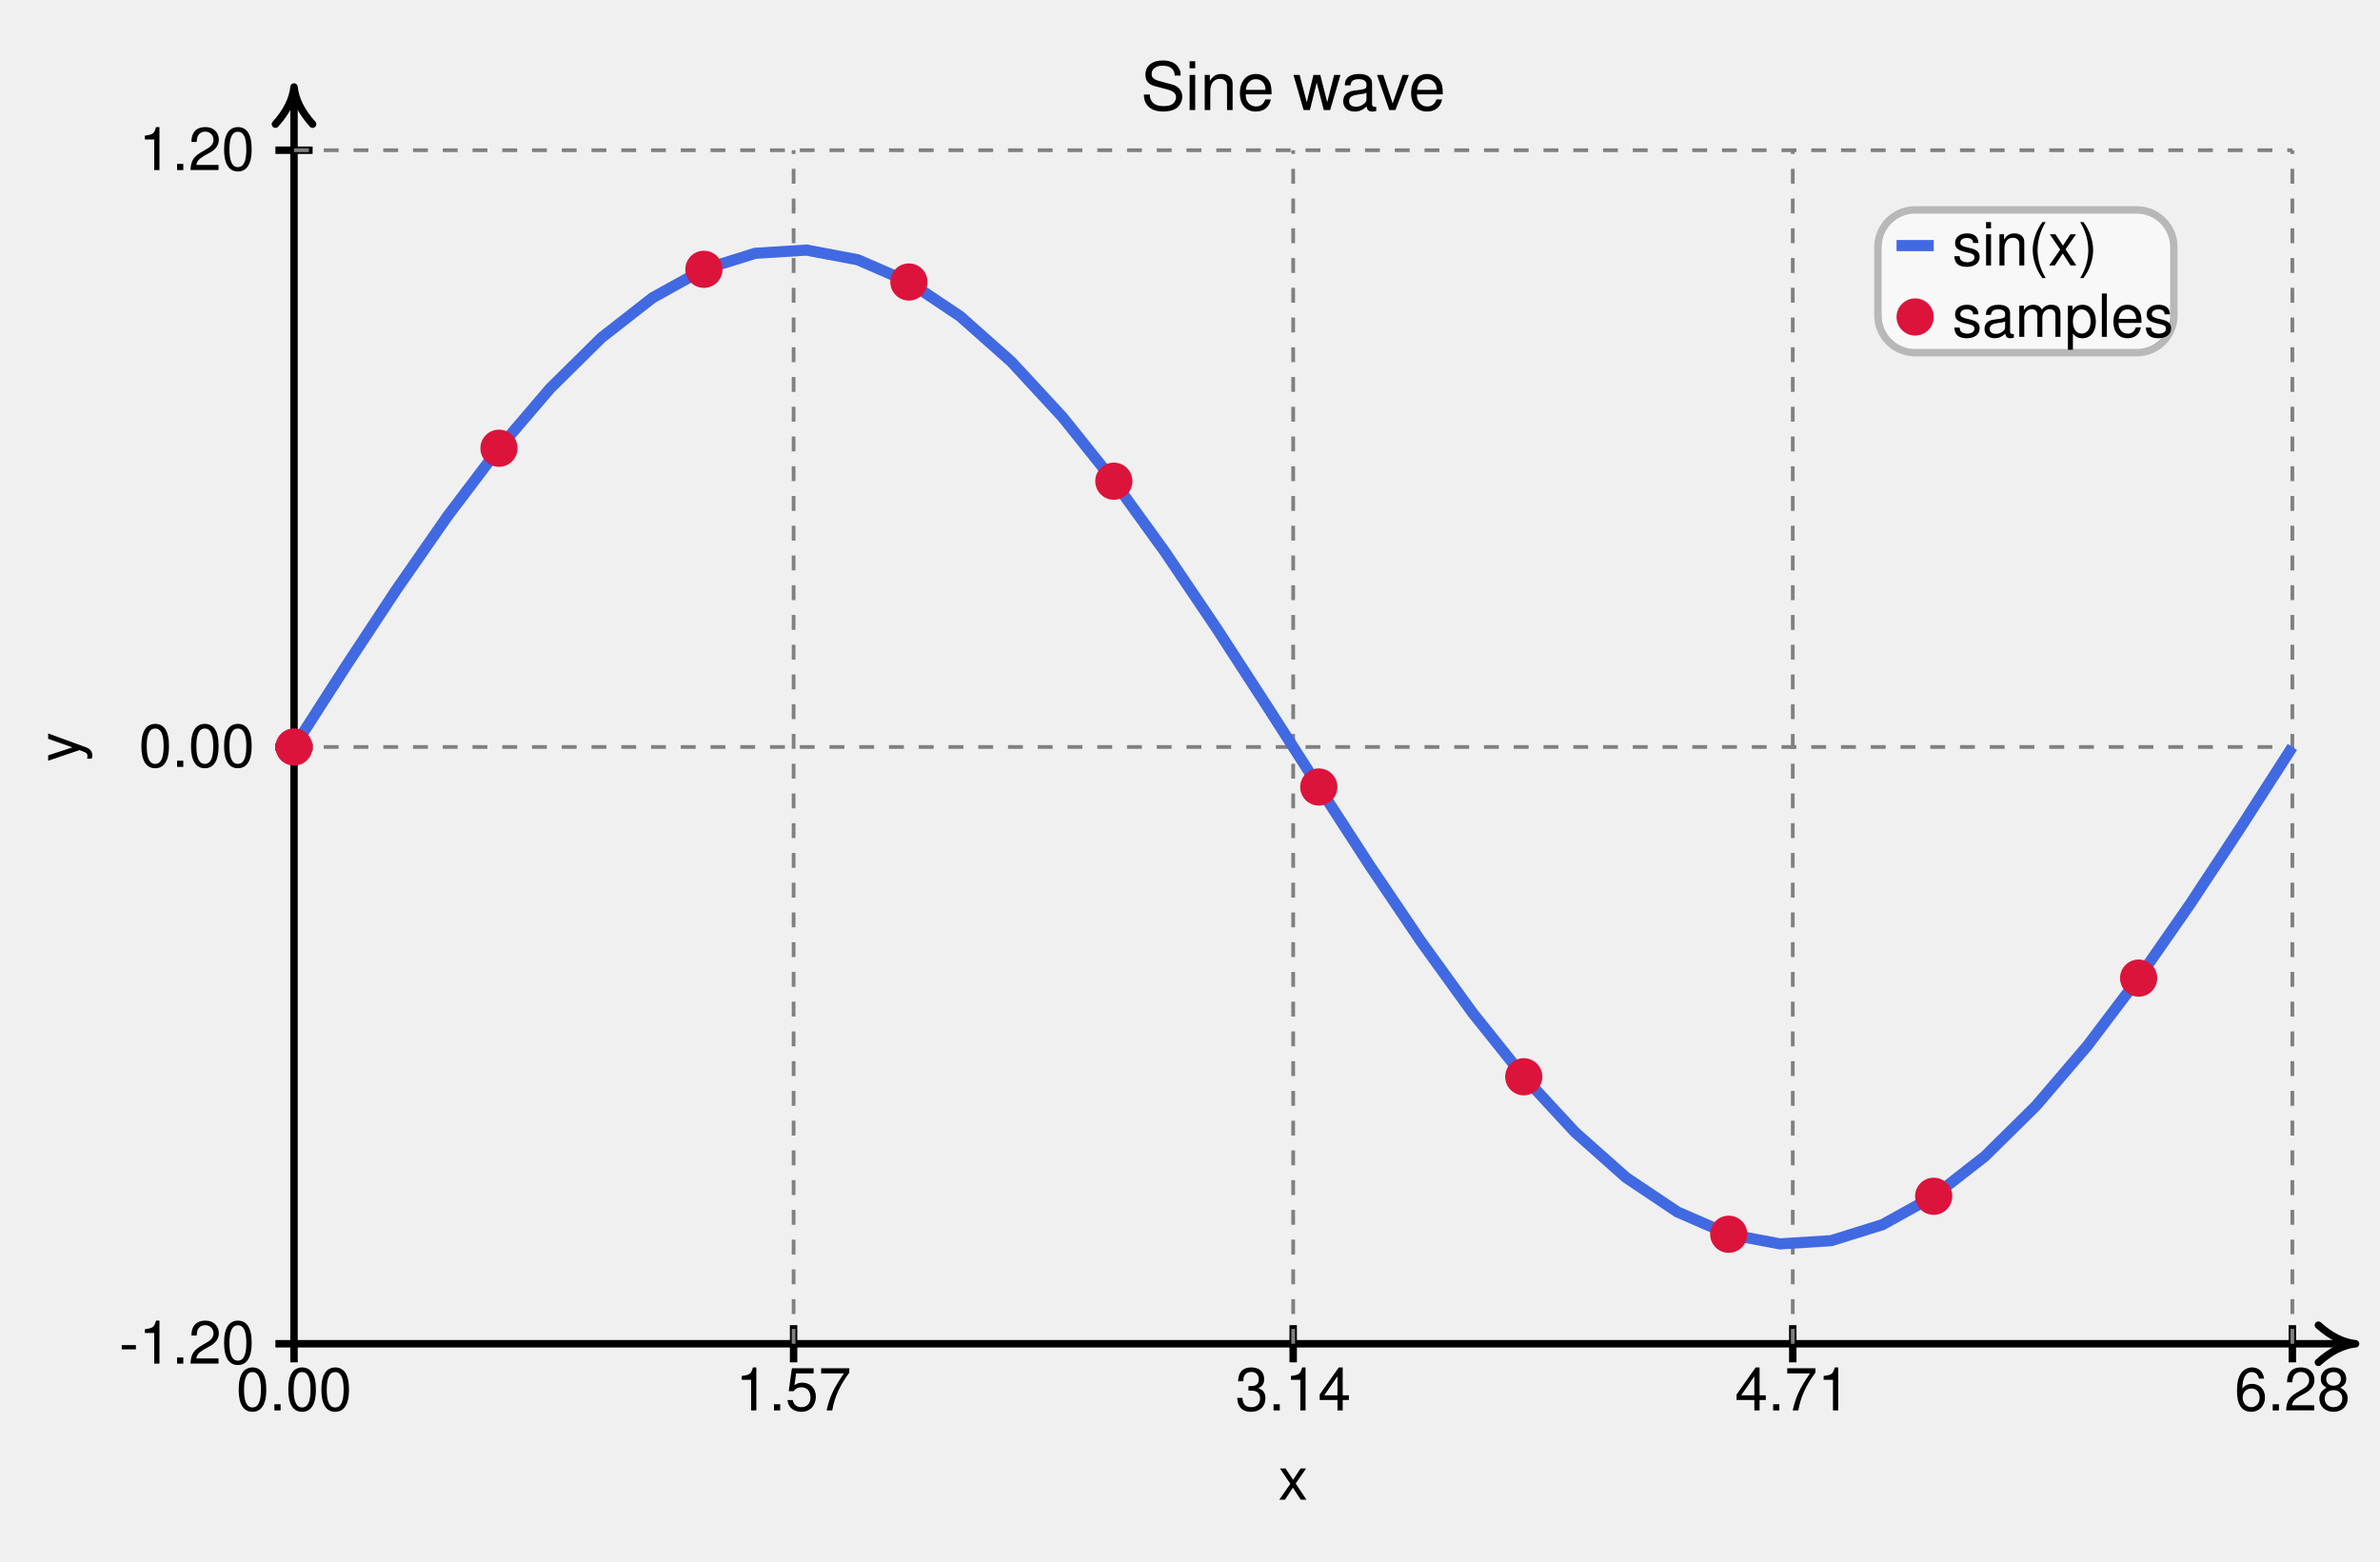
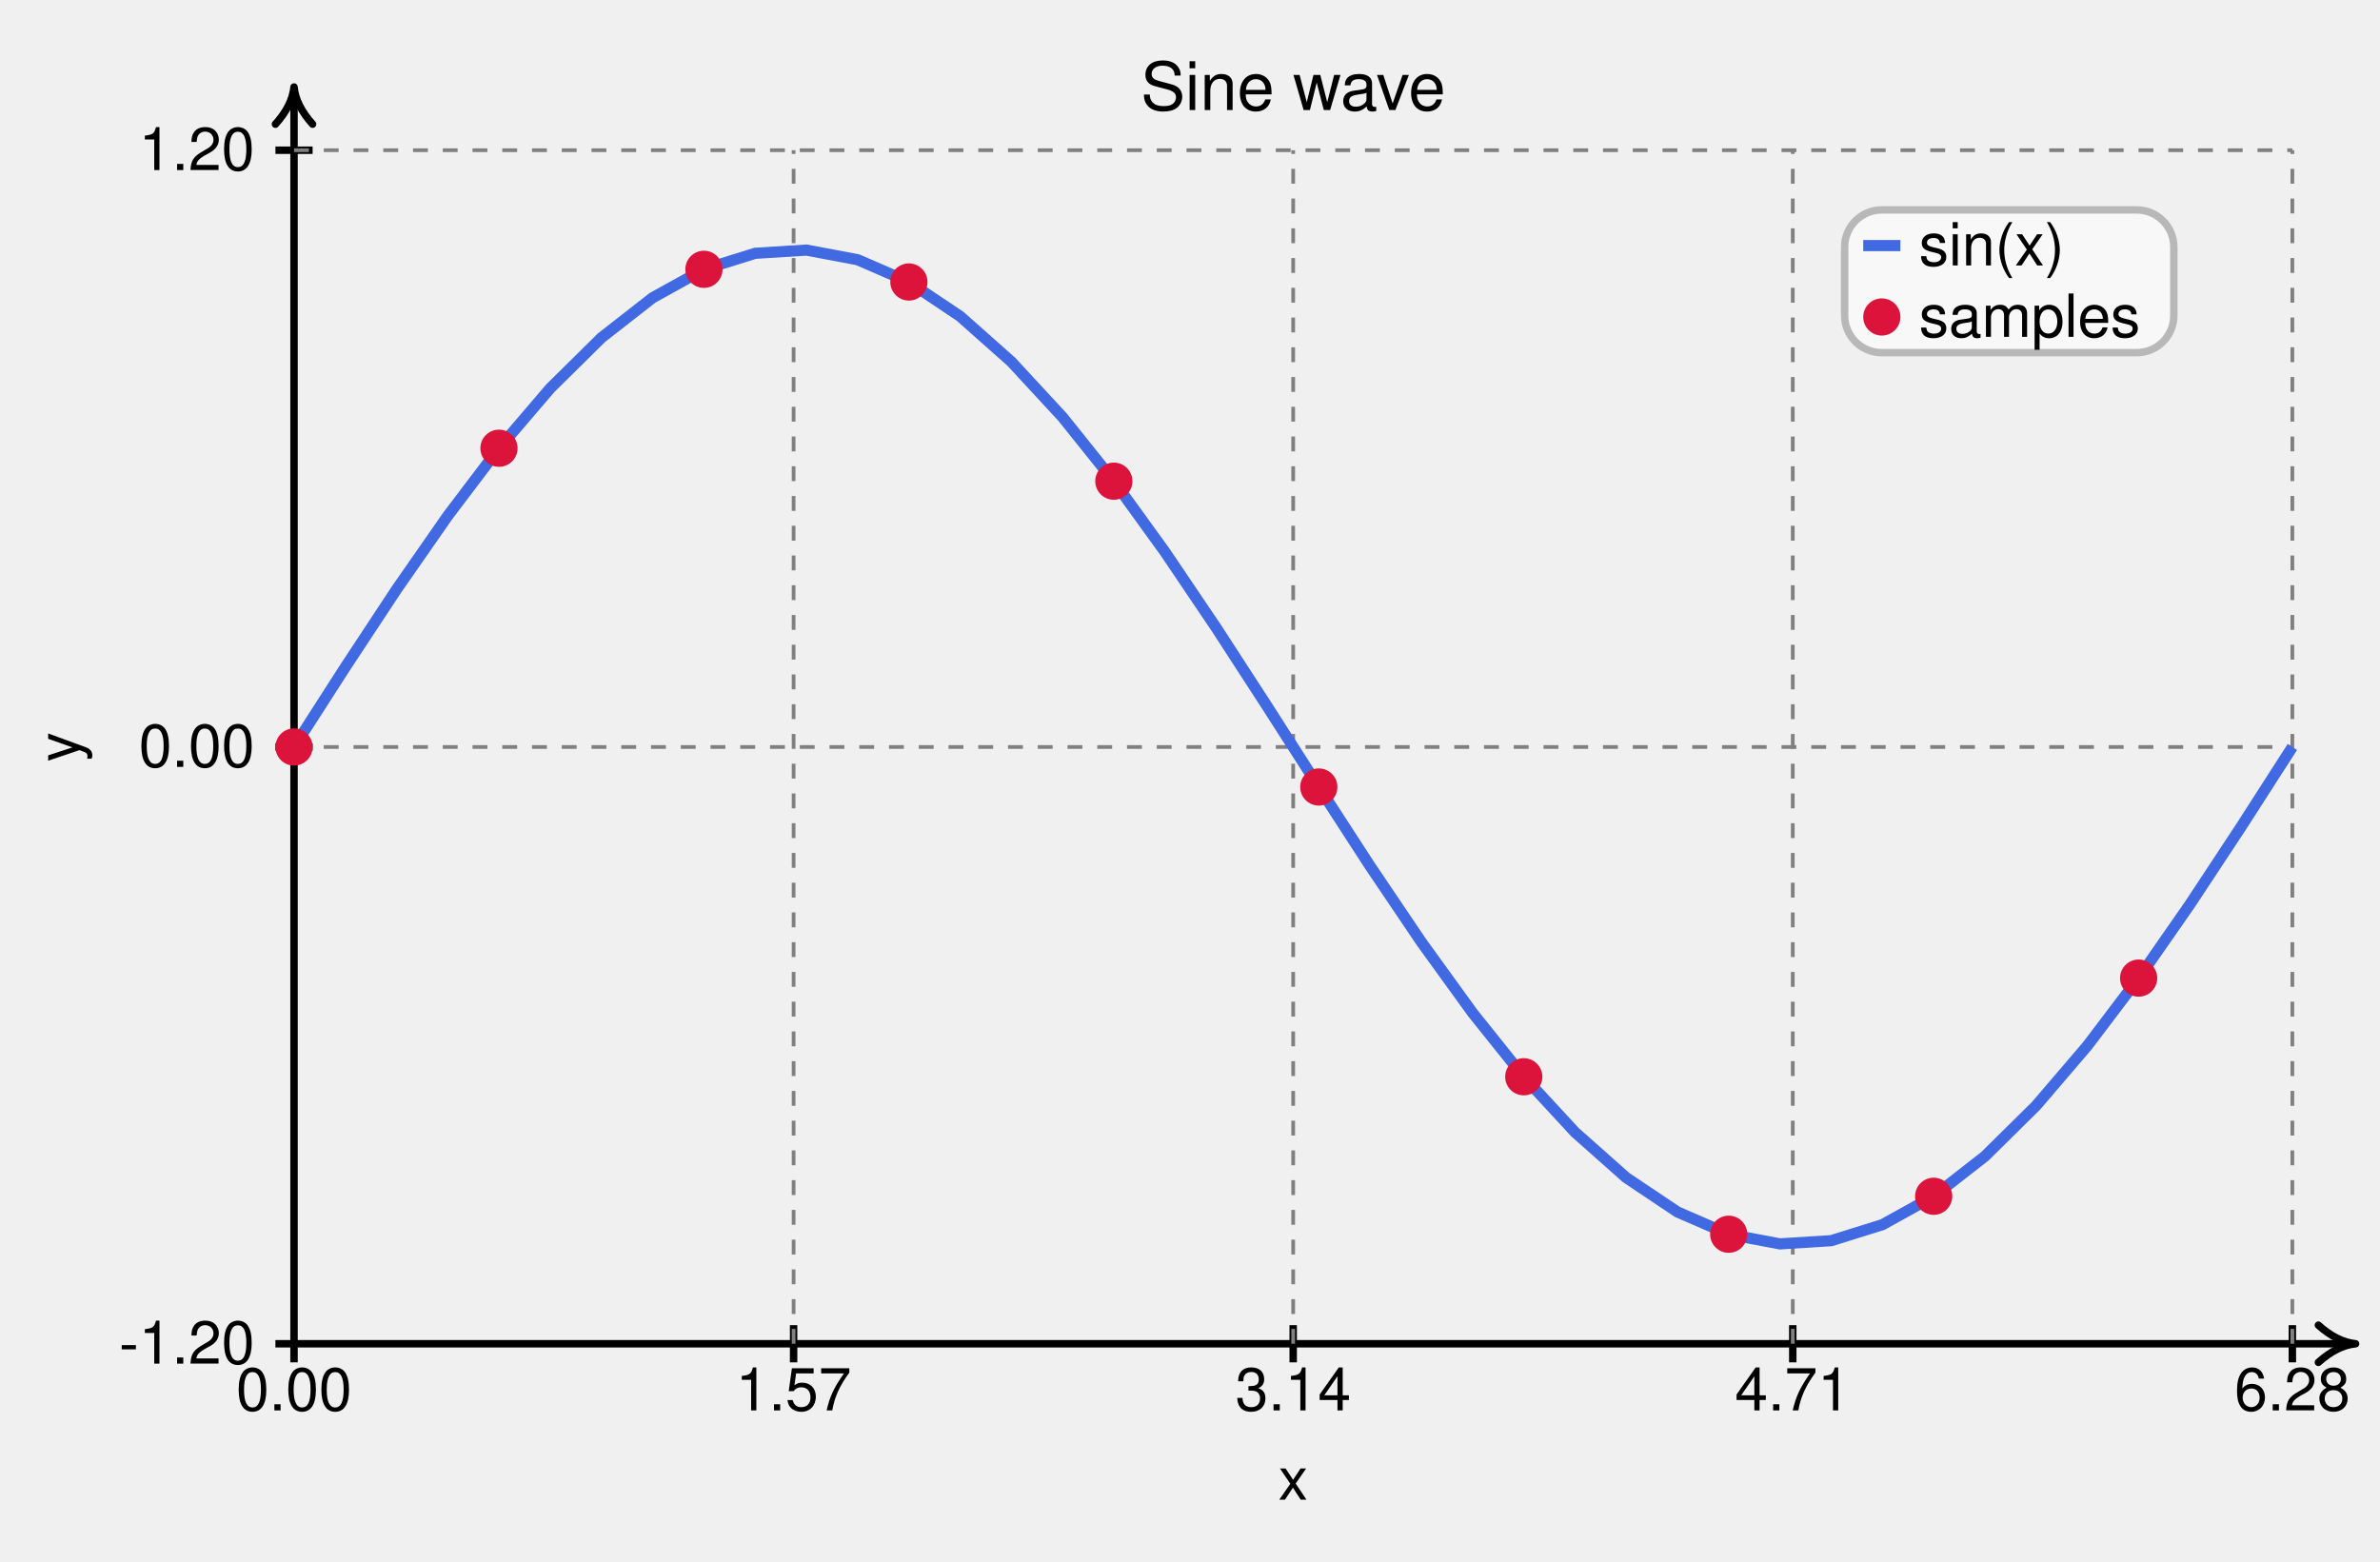
<svg xmlns="http://www.w3.org/2000/svg" xmlns:xlink="http://www.w3.org/1999/xlink" width="640" height="420" viewBox="0 0 640 420">
  <defs>
    <path id="arrow" d="M-10 -5 Q-5 -0.5 0 0 Q-5 0.5 -10 5" />
  </defs>
  <line x1="79.064" y1="366.4" x2="79.064" y2="24.4" stroke="black" stroke-width="2" fill="none" opacity="1" />
  <use xlink:href="#arrow" transform="translate(79.064 23.4) rotate(-90) scale(1 1)" stroke="black" stroke-width="2" stroke-linejoin="round" stroke-linecap="round" fill="none" opacity="1" />
  <line x1="74.064" y1="361.4" x2="632.432" y2="361.4" stroke="black" stroke-width="2" fill="none" opacity="1" />
  <use xlink:href="#arrow" transform="translate(633.432 361.4) rotate(0) scale(1 1)" stroke="black" stroke-width="2" stroke-linejoin="round" stroke-linecap="round" fill="none" opacity="1" />
  <text fill="black" transform="translate(79.064 372) rotate(0)" dominant-baseline="hanging" text-anchor="middle" font-family="Helvetica, Arial, sans-serif" font-size="16">0.00</text>
  <text fill="black" transform="translate(213.406 372) rotate(0)" dominant-baseline="hanging" text-anchor="middle" font-family="Helvetica, Arial, sans-serif" font-size="16">1.57</text>
  <line x1="213.406" y1="356.4" x2="213.406" y2="366.4" stroke="black" stroke-width="2" fill="none" opacity="1" />
  <line x1="213.406" y1="361.4" x2="213.406" y2="40.4" stroke="gray" stroke-width="1" fill="none" opacity="1" stroke-dasharray="4" />
  <text fill="black" transform="translate(347.748 372) rotate(0)" dominant-baseline="hanging" text-anchor="middle" font-family="Helvetica, Arial, sans-serif" font-size="16">3.14</text>
  <line x1="347.748" y1="356.4" x2="347.748" y2="366.4" stroke="black" stroke-width="2" fill="none" opacity="1" />
  <line x1="347.748" y1="361.4" x2="347.748" y2="40.4" stroke="gray" stroke-width="1" fill="none" opacity="1" stroke-dasharray="4" />
  <text fill="black" transform="translate(482.09 372) rotate(0)" dominant-baseline="hanging" text-anchor="middle" font-family="Helvetica, Arial, sans-serif" font-size="16">4.71</text>
  <line x1="482.09" y1="356.4" x2="482.09" y2="366.4" stroke="black" stroke-width="2" fill="none" opacity="1" />
  <line x1="482.09" y1="361.4" x2="482.09" y2="40.4" stroke="gray" stroke-width="1" fill="none" opacity="1" stroke-dasharray="4" />
  <text fill="black" transform="translate(616.432 372) rotate(0)" dominant-baseline="hanging" text-anchor="middle" font-family="Helvetica, Arial, sans-serif" font-size="16">6.28</text>
  <line x1="616.432" y1="356.4" x2="616.432" y2="366.4" stroke="black" stroke-width="2" fill="none" opacity="1" />
  <line x1="616.432" y1="361.4" x2="616.432" y2="40.4" stroke="gray" stroke-width="1" fill="none" opacity="1" stroke-dasharray="4" />
  <text fill="black" transform="translate(68.464 361.4) rotate(0)" dominant-baseline="middle" text-anchor="end" font-family="Helvetica, Arial, sans-serif" font-size="16">-1.20</text>
  <text fill="black" transform="translate(68.464 200.9) rotate(0)" dominant-baseline="middle" text-anchor="end" font-family="Helvetica, Arial, sans-serif" font-size="16">0.00</text>
  <line x1="74.064" y1="200.9" x2="84.064" y2="200.9" stroke="black" stroke-width="2" fill="none" opacity="1" />
  <line x1="79.064" y1="200.9" x2="616.432" y2="200.9" stroke="gray" stroke-width="1" fill="none" opacity="1" stroke-dasharray="4" />
  <text fill="black" transform="translate(68.464 40.4) rotate(0)" dominant-baseline="middle" text-anchor="end" font-family="Helvetica, Arial, sans-serif" font-size="16">1.20</text>
  <line x1="74.064" y1="40.4" x2="84.064" y2="40.4" stroke="black" stroke-width="2" fill="none" opacity="1" />
  <line x1="79.064" y1="40.4" x2="616.432" y2="40.4" stroke="gray" stroke-width="1" fill="none" opacity="1" stroke-dasharray="4" />
  <path d="M79.064 200.9 L92.843 179.445 L106.621 158.546 L120.4 138.743 L134.179 120.551 L147.957 104.439 L161.736 90.826 L175.515 80.064 L189.293 72.431 L203.072 68.125 L216.851 67.258 L230.629 69.853 L244.408 75.842 L258.187 85.069 L271.965 97.297 L285.744 112.207 L299.523 129.415 L313.301 148.475 L327.08 168.892 L340.859 190.138 L354.637 211.662 L368.416 232.909 L382.195 253.326 L395.973 272.385 L409.752 289.593 L423.531 304.503 L437.309 316.731 L451.088 325.958 L464.867 331.947 L478.645 334.541 L492.424 333.675 L506.203 329.369 L519.981 321.736 L533.76 310.974 L547.539 297.361 L561.317 281.249 L575.096 263.057 L588.875 243.254 L602.653 222.355 L616.432 200.9" stroke="royalblue" stroke-width="3" fill="none" opacity="1" />
  <circle cx="79.064" cy="200.9" r="5" fill="crimson" stroke="none" stroke-width="1" opacity="1" />
  <circle cx="134.179" cy="120.551" r="5" fill="crimson" stroke="none" stroke-width="1" opacity="1" />
  <circle cx="189.293" cy="72.431" r="5" fill="crimson" stroke="none" stroke-width="1" opacity="1" />
  <circle cx="244.408" cy="75.842" r="5" fill="crimson" stroke="none" stroke-width="1" opacity="1" />
  <circle cx="299.523" cy="129.415" r="5" fill="crimson" stroke="none" stroke-width="1" opacity="1" />
  <circle cx="354.637" cy="211.662" r="5" fill="crimson" stroke="none" stroke-width="1" opacity="1" />
  <circle cx="409.752" cy="289.593" r="5" fill="crimson" stroke="none" stroke-width="1" opacity="1" />
  <circle cx="464.867" cy="331.947" r="5" fill="crimson" stroke="none" stroke-width="1" opacity="1" />
  <circle cx="519.981" cy="321.736" r="5" fill="crimson" stroke="none" stroke-width="1" opacity="1" />
  <circle cx="575.096" cy="263.057" r="5" fill="crimson" stroke="none" stroke-width="1" opacity="1" />
  <text fill="black" transform="translate(347.748 396) rotate(0)" dominant-baseline="hanging" text-anchor="middle" font-family="Helvetica, Arial, sans-serif" font-size="16">x</text>
  <text fill="black" transform="translate(16 200.9) rotate(-90)" dominant-baseline="middle" text-anchor="middle" font-family="Helvetica, Arial, sans-serif" font-size="16">y</text>
  <text fill="black" transform="translate(347.748 29.6) rotate(0)" dominant-baseline="auto" text-anchor="middle" font-family="Helvetica, Arial, sans-serif" font-size="18">Sine wave</text>
-   <rect width="79.568" height="38.4" fill="white" stroke="gray" stroke-width="2" transform="translate(504.9956 56.45) rotate(0)" opacity="0.5" rx="10" />
-   <text fill="black" transform="translate(524.9956 66.05) rotate(0)" dominant-baseline="middle" text-anchor="start" font-family="Helvetica, Arial, sans-serif" font-size="16">
+   <rect width="88.528" height="38.4" fill="white" stroke="gray" stroke-width="2" transform="translate(496.0356 56.45) rotate(0)" opacity="0.5" rx="10" />
+   <text fill="black" transform="translate(516.0356 66.05) rotate(0)" dominant-baseline="middle" text-anchor="start" font-family="Helvetica, Arial, sans-serif" font-size="16">
    <tspan x="0" dy="0em" textLength="39.104" lengthAdjust="spacingAndGlyphs">sin(x)</tspan>
    <tspan x="0" dy="1.2em" textLength="59.568" lengthAdjust="spacingAndGlyphs">samples</tspan>
  </text>
-   <line x1="509.996" y1="66.05" x2="519.996" y2="66.05" stroke="royalblue" stroke-width="3" fill="none" opacity="1" />
-   <circle cx="514.996" cy="85.25" r="5" fill="crimson" stroke="none" stroke-width="1" opacity="1" />
+   <line x1="501.036" y1="66.05" x2="511.036" y2="66.05" stroke="royalblue" stroke-width="3" fill="none" opacity="1" />
+   <circle cx="506.036" cy="85.25" r="5" fill="crimson" stroke="none" stroke-width="1" opacity="1" />
</svg>
